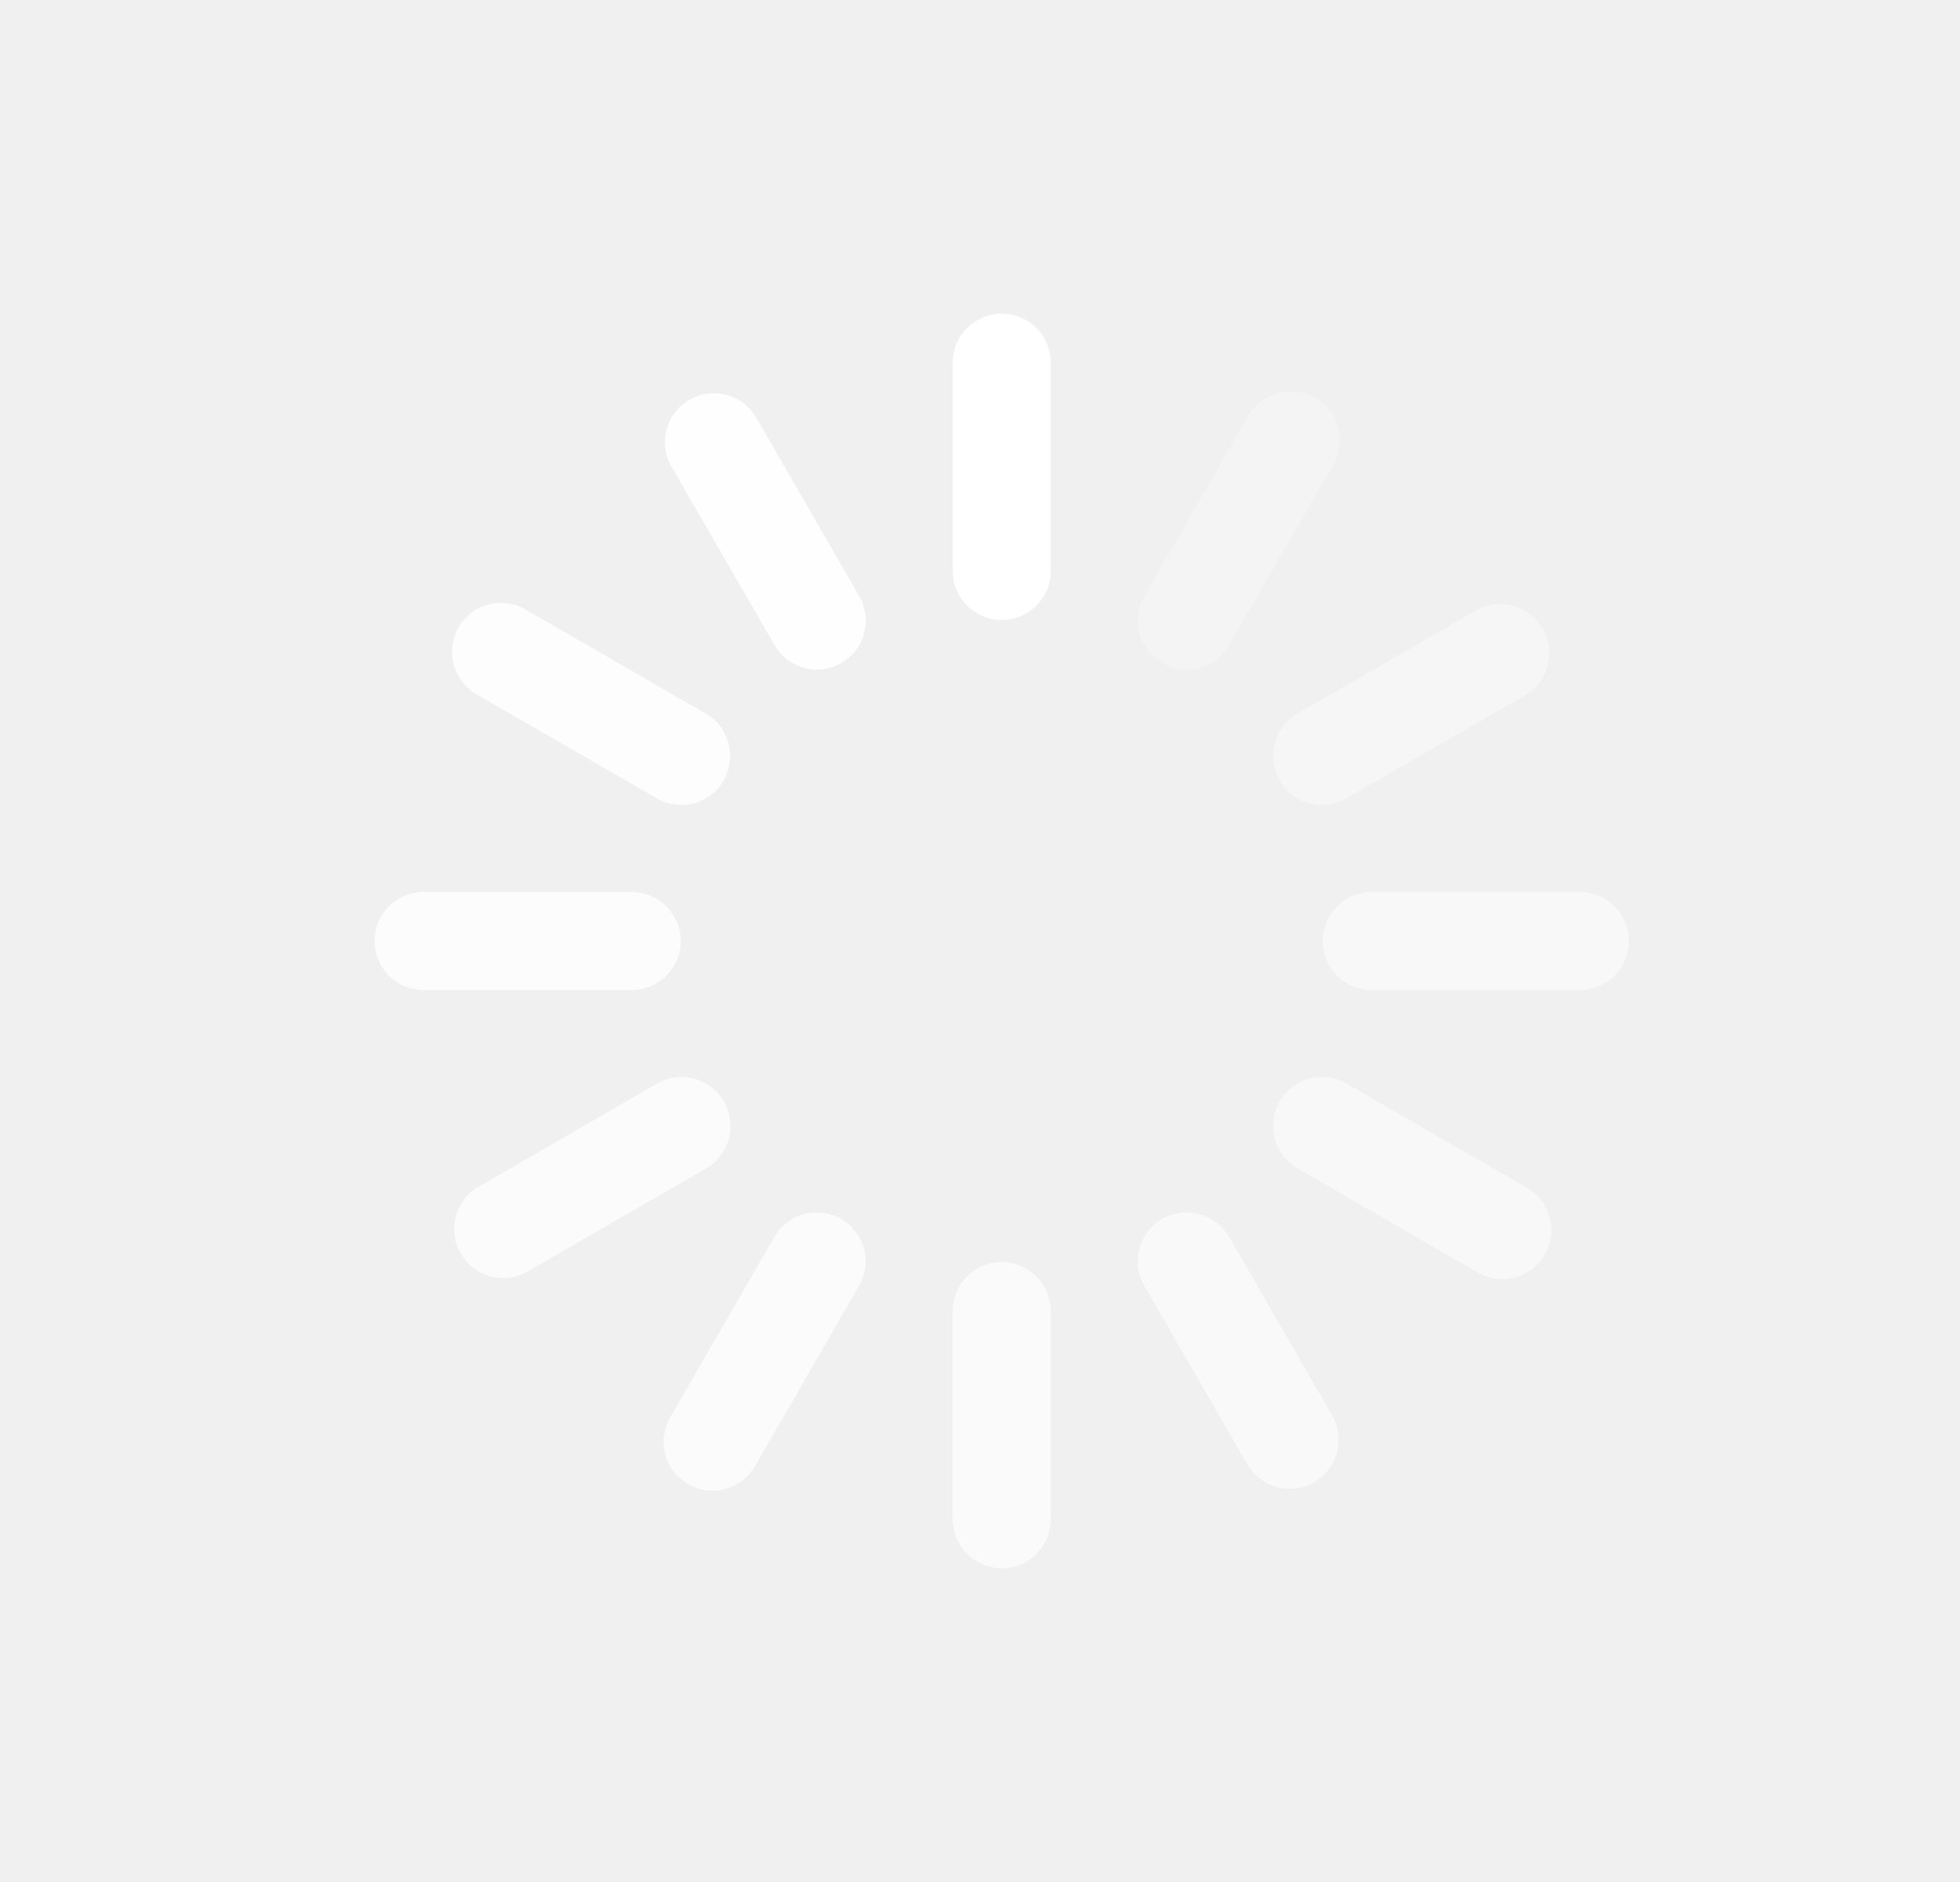
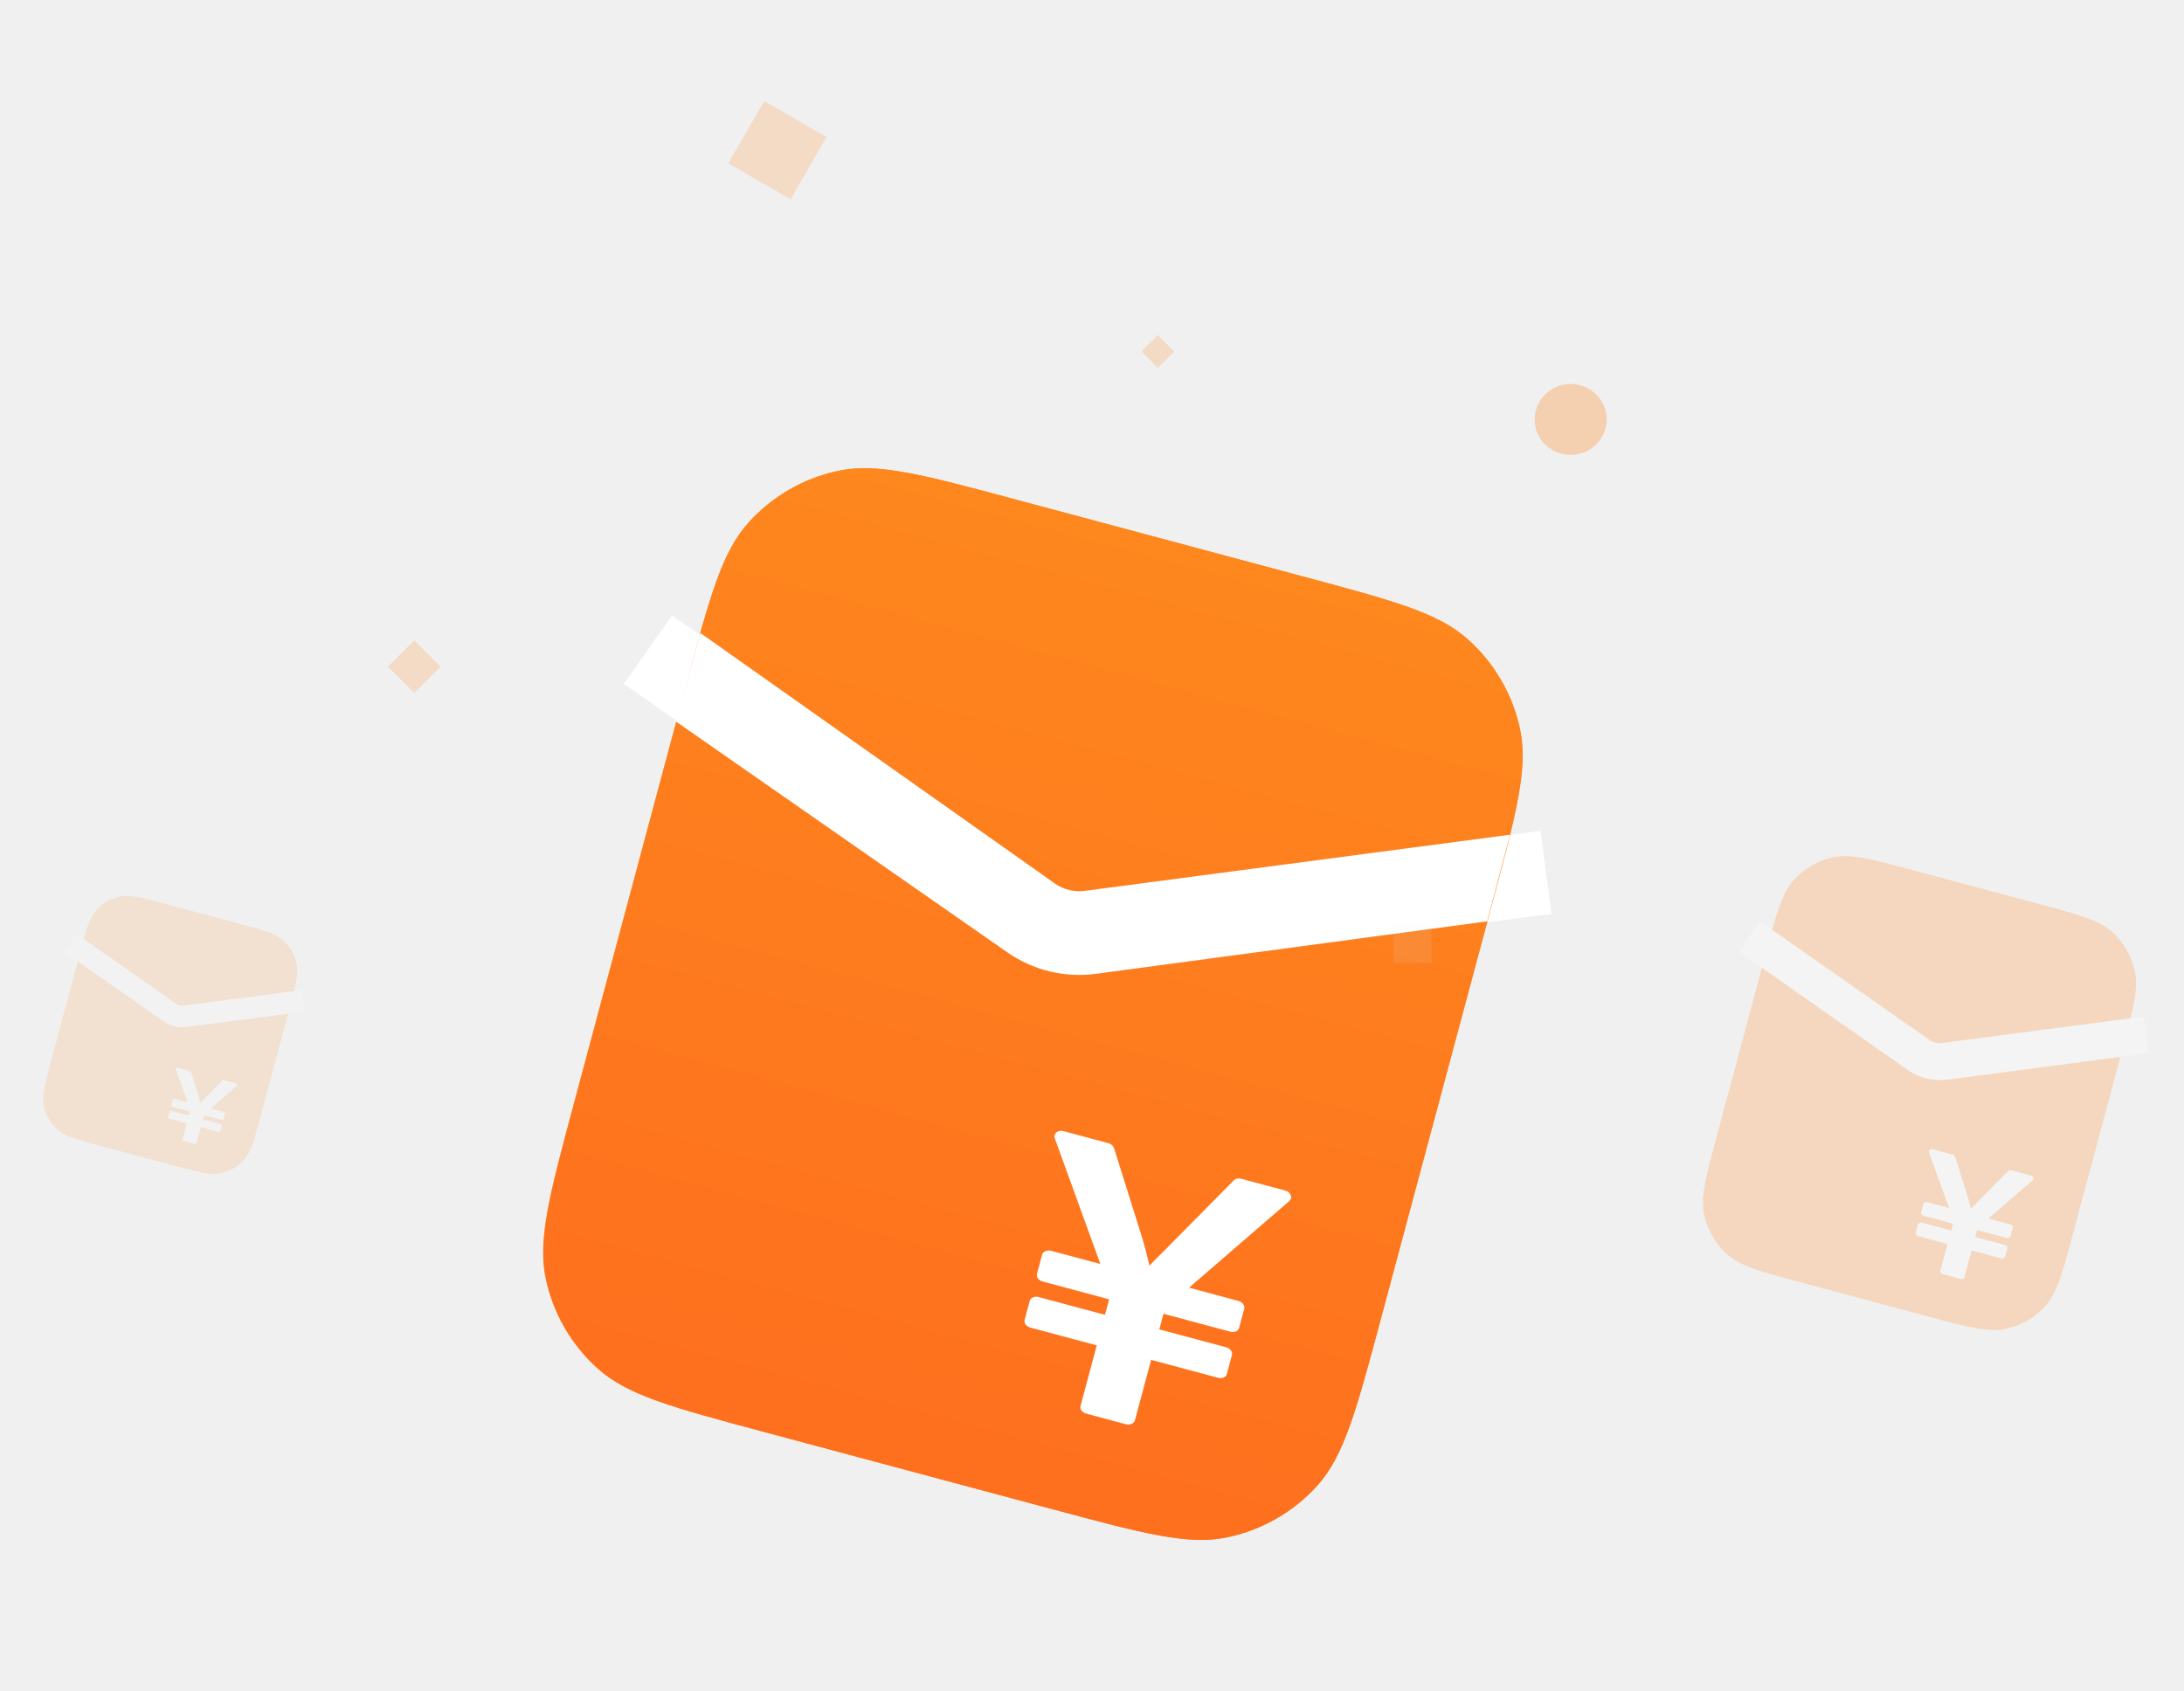
- <svg xmlns="http://www.w3.org/2000/svg" width="25" height="24" viewBox="0 0 25 24" fill="none">
-   <path d="M12.777 7.906C12.612 7.906 12.453 7.84 12.335 7.723C12.218 7.606 12.152 7.447 12.152 7.281V4.625C12.152 4.459 12.218 4.3 12.335 4.183C12.453 4.066 12.612 4 12.777 4C12.943 4 13.102 4.066 13.219 4.183C13.336 4.3 13.402 4.459 13.402 4.625V7.281C13.402 7.627 13.122 7.906 12.777 7.906Z" fill="white" />
-   <path opacity="0.9" d="M10.732 8.455C10.588 8.538 10.418 8.56 10.258 8.518C10.098 8.475 9.962 8.37 9.879 8.227L8.551 5.927C8.477 5.784 8.46 5.619 8.506 5.464C8.551 5.31 8.653 5.179 8.793 5.099C8.932 5.018 9.097 4.994 9.253 5.032C9.409 5.07 9.545 5.167 9.632 5.302L10.96 7.602C11.001 7.673 11.027 7.752 11.038 7.833C11.049 7.914 11.043 7.997 11.022 8.076C11.001 8.155 10.965 8.229 10.915 8.295C10.865 8.36 10.803 8.414 10.732 8.455Z" fill="white" />
-   <path opacity="0.85" d="M9.23 9.953C9.189 10.024 9.135 10.086 9.07 10.136C9.005 10.186 8.93 10.222 8.851 10.244C8.772 10.265 8.689 10.27 8.608 10.259C8.527 10.249 8.448 10.222 8.377 10.181L6.077 8.853C5.934 8.77 5.83 8.634 5.787 8.474C5.744 8.314 5.767 8.143 5.849 8C5.932 7.856 6.069 7.752 6.229 7.709C6.389 7.666 6.559 7.689 6.702 7.772L9.002 9.1C9.3 9.272 9.402 9.655 9.23 9.953Z" fill="white" />
-   <path opacity="0.8" d="M8.683 12C8.683 12.345 8.403 12.625 8.058 12.625H5.402C5.237 12.625 5.078 12.559 4.96 12.442C4.843 12.325 4.777 12.166 4.777 12C4.777 11.834 4.843 11.675 4.96 11.558C5.078 11.441 5.237 11.375 5.402 11.375H8.058C8.404 11.375 8.683 11.655 8.683 12Z" fill="white" />
-   <path opacity="0.75" d="M9.234 14.047C9.316 14.19 9.339 14.361 9.296 14.521C9.253 14.68 9.149 14.817 9.006 14.9L6.706 16.228C6.563 16.302 6.397 16.318 6.243 16.273C6.088 16.228 5.957 16.125 5.877 15.986C5.796 15.847 5.773 15.682 5.811 15.525C5.849 15.369 5.945 15.234 6.081 15.147L8.381 13.819C8.452 13.778 8.53 13.751 8.611 13.74C8.692 13.729 8.775 13.735 8.854 13.756C8.934 13.777 9.008 13.814 9.073 13.864C9.138 13.914 9.193 13.976 9.234 14.047Z" fill="white" />
-   <path opacity="0.7" d="M10.73 15.545C10.801 15.586 10.863 15.641 10.913 15.706C10.963 15.771 10.999 15.845 11.021 15.924C11.042 16.003 11.047 16.086 11.036 16.167C11.025 16.249 10.999 16.327 10.958 16.398L9.63 18.698C9.589 18.769 9.534 18.831 9.469 18.881C9.404 18.931 9.33 18.968 9.25 18.989C9.171 19.01 9.089 19.015 9.007 19.005C8.926 18.994 8.848 18.967 8.777 18.926C8.706 18.885 8.643 18.83 8.594 18.765C8.544 18.7 8.507 18.626 8.486 18.547C8.465 18.468 8.459 18.385 8.47 18.304C8.481 18.222 8.508 18.144 8.549 18.073L9.877 15.773C9.96 15.63 10.096 15.525 10.256 15.483C10.416 15.44 10.586 15.462 10.73 15.545Z" fill="white" />
-   <path opacity="0.65" d="M12.777 16.094C13.122 16.094 13.402 16.374 13.402 16.719V19.375C13.402 19.541 13.336 19.7 13.219 19.817C13.102 19.934 12.943 20 12.777 20C12.612 20 12.453 19.934 12.335 19.817C12.218 19.7 12.152 19.541 12.152 19.375V16.719C12.152 16.373 12.432 16.094 12.777 16.094Z" fill="white" />
-   <path opacity="0.6" d="M14.824 15.545C14.967 15.462 15.137 15.44 15.297 15.483C15.457 15.525 15.594 15.63 15.677 15.773L17.005 18.073C17.079 18.216 17.095 18.381 17.05 18.536C17.005 18.69 16.902 18.821 16.763 18.902C16.623 18.982 16.459 19.006 16.302 18.968C16.146 18.93 16.011 18.833 15.924 18.698L14.596 16.398C14.555 16.327 14.528 16.249 14.517 16.167C14.506 16.086 14.512 16.003 14.533 15.924C14.554 15.845 14.591 15.771 14.64 15.706C14.69 15.641 14.753 15.586 14.824 15.545Z" fill="white" />
-   <path opacity="0.55" d="M16.322 14.047C16.363 13.976 16.418 13.914 16.483 13.864C16.548 13.814 16.622 13.777 16.701 13.756C16.78 13.735 16.863 13.729 16.944 13.74C17.026 13.751 17.104 13.778 17.175 13.819L19.475 15.147C19.546 15.188 19.608 15.242 19.658 15.308C19.708 15.373 19.744 15.447 19.765 15.526C19.787 15.605 19.792 15.688 19.781 15.769C19.771 15.851 19.744 15.929 19.703 16C19.662 16.071 19.607 16.133 19.542 16.183C19.477 16.233 19.403 16.269 19.324 16.291C19.244 16.312 19.162 16.317 19.081 16.306C18.999 16.296 18.921 16.269 18.85 16.228L16.55 14.9C16.407 14.817 16.302 14.68 16.259 14.521C16.217 14.361 16.239 14.19 16.322 14.047Z" fill="white" />
-   <path opacity="0.5" d="M16.871 12C16.871 11.655 17.151 11.375 17.496 11.375H20.152C20.318 11.375 20.477 11.441 20.594 11.558C20.711 11.675 20.777 11.834 20.777 12C20.777 12.166 20.711 12.325 20.594 12.442C20.477 12.559 20.318 12.625 20.152 12.625H17.496C17.414 12.625 17.333 12.609 17.257 12.577C17.181 12.546 17.112 12.5 17.054 12.442C16.996 12.384 16.95 12.315 16.919 12.239C16.887 12.163 16.871 12.082 16.871 12Z" fill="white" />
-   <path opacity="0.4" d="M16.322 9.953C16.239 9.81 16.217 9.64 16.259 9.48C16.302 9.32 16.407 9.183 16.55 9.1L18.85 7.772C18.993 7.698 19.158 7.682 19.313 7.727C19.467 7.772 19.598 7.875 19.678 8.014C19.759 8.153 19.783 8.318 19.745 8.475C19.707 8.631 19.61 8.766 19.475 8.853L17.175 10.181C17.104 10.222 17.026 10.249 16.944 10.26C16.863 10.271 16.78 10.265 16.701 10.244C16.622 10.223 16.548 10.186 16.483 10.136C16.418 10.086 16.363 10.024 16.322 9.953Z" fill="white" />
-   <path opacity="0.3" d="M14.824 8.455C14.753 8.414 14.69 8.359 14.64 8.294C14.591 8.229 14.554 8.155 14.533 8.076C14.512 7.997 14.506 7.914 14.517 7.833C14.528 7.751 14.555 7.673 14.596 7.602L15.924 5.302C16.007 5.159 16.143 5.054 16.303 5.011C16.463 4.969 16.633 4.991 16.777 5.074C16.92 5.157 17.025 5.293 17.067 5.453C17.11 5.613 17.088 5.784 17.005 5.927L15.677 8.227C15.594 8.37 15.457 8.475 15.297 8.517C15.137 8.56 14.967 8.538 14.824 8.455Z" fill="white" />
+ <svg xmlns="http://www.w3.org/2000/svg" width="93" height="72" viewBox="0 0 93 72" fill="none">
+   <path d="M29.172 29.317C30.206 25.459 30.722 23.531 31.868 22.258C32.876 21.139 34.212 20.367 35.685 20.054C37.36 19.699 39.288 20.215 43.146 21.249L55.454 24.547C59.312 25.581 61.24 26.097 62.51 27.242C63.63 28.249 64.403 29.586 64.716 31.059C65.069 32.734 64.552 34.662 63.519 38.52L58.779 56.208C57.745 60.065 57.229 61.993 56.086 63.267C55.078 64.387 53.74 65.158 52.266 65.47C50.595 65.827 48.666 65.31 44.809 64.276L32.5 60.978C28.643 59.945 26.714 59.428 25.442 58.282C24.323 57.275 23.551 55.938 23.238 54.466C22.882 52.79 23.399 50.862 24.433 47.005L29.172 29.317Z" fill="#FE871E" />
+   <path d="M66.064 38.922L46.643 41.477C45.316 41.651 43.973 41.321 42.878 40.553L26.571 29.13L28.616 26.208L44.922 37.635C45.288 37.891 45.737 38.001 46.18 37.942L65.597 35.386L66.064 38.922Z" fill="white" />
+   <path d="M47.943 60.66L46.256 60.208C46.176 60.188 46.105 60.143 46.054 60.08C46.03 60.052 46.014 60.019 46.006 59.983C45.998 59.948 45.999 59.911 46.009 59.876L46.699 57.3L43.875 56.543C43.795 56.524 43.724 56.479 43.673 56.415C43.65 56.387 43.633 56.354 43.625 56.318C43.618 56.283 43.618 56.246 43.628 56.211L43.843 55.408C43.861 55.34 43.905 55.288 43.983 55.258C44.059 55.224 44.144 55.218 44.224 55.241L47.048 55.998L47.225 55.337L44.401 54.58C44.321 54.561 44.25 54.516 44.199 54.452C44.175 54.424 44.159 54.39 44.151 54.354C44.143 54.318 44.145 54.28 44.155 54.244L44.372 53.435C44.39 53.366 44.433 53.319 44.511 53.288C44.587 53.254 44.672 53.248 44.752 53.271L46.852 53.834L44.91 48.478C44.895 48.435 44.893 48.388 44.905 48.344C44.917 48.3 44.942 48.26 44.977 48.23C45.02 48.197 45.071 48.175 45.125 48.165C45.179 48.156 45.234 48.16 45.286 48.176L47.187 48.686C47.315 48.72 47.395 48.793 47.435 48.904L48.654 52.785C48.725 53.018 48.824 53.392 48.944 53.907C49.039 53.8 49.187 53.648 49.383 53.456C49.581 53.266 49.71 53.13 49.782 53.054L52.531 50.276C52.608 50.194 52.718 50.168 52.856 50.205L54.73 50.707C54.84 50.736 54.918 50.802 54.957 50.904C55.001 50.99 54.978 51.072 54.903 51.148L50.628 54.842L52.732 55.406C52.813 55.426 52.883 55.474 52.932 55.541C52.955 55.568 52.971 55.599 52.979 55.634C52.987 55.668 52.987 55.703 52.979 55.738L52.761 56.55C52.753 56.586 52.735 56.619 52.711 56.646C52.686 56.672 52.655 56.693 52.62 56.705C52.544 56.735 52.46 56.739 52.382 56.715L49.54 55.953L49.362 56.618L52.207 57.38C52.287 57.399 52.358 57.446 52.408 57.511C52.431 57.539 52.447 57.571 52.455 57.606C52.463 57.641 52.462 57.677 52.454 57.712L52.239 58.514C52.23 58.55 52.212 58.582 52.188 58.609C52.163 58.636 52.132 58.657 52.098 58.669C52.022 58.699 51.937 58.702 51.859 58.678L49.014 57.916L48.324 60.492C48.306 60.561 48.256 60.607 48.185 60.639C48.11 60.676 48.023 60.683 47.943 60.66Z" fill="white" />
+   <ellipse opacity="0.3" cx="66.882" cy="17.865" rx="1.534" ry="1.511" fill="#FE871E" />
+   <g opacity="0.24">
+     <path d="M75.19 40.607C75.647 38.901 75.876 38.048 76.382 37.485C76.828 36.99 77.419 36.649 78.07 36.51C78.811 36.353 79.664 36.581 81.37 37.038L86.814 38.497C88.52 38.954 89.373 39.183 89.935 39.689C90.43 40.135 90.772 40.726 90.911 41.378C91.067 42.118 90.838 42.971 90.381 44.677L88.285 52.5C87.828 54.206 87.599 55.059 87.094 55.623C86.648 56.118 86.056 56.459 85.404 56.597C84.665 56.755 83.812 56.526 82.106 56.069L76.662 54.61C74.956 54.153 74.103 53.925 73.54 53.418C73.045 52.972 72.704 52.381 72.566 51.73C72.408 50.989 72.637 50.136 73.094 48.43L75.19 40.607Z" fill="#FE871E" />
+     <path d="M91.503 44.855L82.913 45.985C82.326 46.062 81.732 45.916 81.248 45.577L74.035 40.524L74.94 39.232L82.152 44.286C82.314 44.4 82.512 44.448 82.708 44.422L91.296 43.292L91.503 44.855Z" fill="white" />
+     <path d="M83.482 54.469L82.736 54.269C82.7 54.261 82.669 54.241 82.646 54.213C82.636 54.2 82.629 54.186 82.625 54.17C82.622 54.154 82.622 54.138 82.626 54.123L82.931 52.983L81.683 52.648C81.647 52.64 81.616 52.62 81.593 52.592C81.583 52.58 81.576 52.565 81.572 52.549C81.569 52.534 81.569 52.517 81.573 52.502L81.668 52.147C81.677 52.116 81.696 52.094 81.73 52.08C81.764 52.065 81.802 52.063 81.837 52.073L83.086 52.407L83.164 52.115L81.915 51.78C81.88 51.772 81.849 51.752 81.826 51.724C81.815 51.711 81.808 51.696 81.805 51.68C81.801 51.664 81.802 51.648 81.806 51.632L81.902 51.274C81.91 51.244 81.929 51.222 81.964 51.209C81.997 51.194 82.035 51.191 82.07 51.202L82.999 51.45L82.14 49.082C82.134 49.062 82.133 49.042 82.138 49.022C82.143 49.003 82.154 48.985 82.17 48.972C82.189 48.957 82.211 48.947 82.235 48.943C82.259 48.939 82.284 48.941 82.307 48.948L83.147 49.173C83.204 49.189 83.239 49.221 83.257 49.27L83.796 50.986C83.828 51.09 83.871 51.255 83.924 51.483C83.967 51.435 84.032 51.368 84.118 51.283C84.206 51.199 84.263 51.139 84.295 51.105L85.511 49.877C85.545 49.84 85.594 49.829 85.655 49.845L86.483 50.067C86.532 50.08 86.567 50.109 86.584 50.155C86.603 50.193 86.593 50.229 86.56 50.263L84.669 51.896L85.6 52.146C85.635 52.155 85.667 52.176 85.688 52.205C85.698 52.217 85.705 52.231 85.709 52.246C85.713 52.262 85.713 52.277 85.709 52.292L85.613 52.652C85.609 52.668 85.601 52.682 85.59 52.694C85.579 52.706 85.566 52.715 85.55 52.72C85.517 52.733 85.48 52.735 85.445 52.724L84.188 52.388L84.109 52.682L85.368 53.019C85.403 53.027 85.434 53.048 85.457 53.077C85.467 53.089 85.474 53.103 85.477 53.119C85.481 53.134 85.481 53.15 85.477 53.166L85.382 53.521C85.378 53.536 85.37 53.551 85.359 53.562C85.348 53.574 85.335 53.583 85.319 53.589C85.286 53.602 85.248 53.604 85.214 53.593L83.956 53.256L83.65 54.395C83.642 54.426 83.62 54.446 83.589 54.461C83.555 54.477 83.517 54.48 83.482 54.469Z" fill="white" />
+   </g>
+   <g opacity="0.15">
+     <path d="M3.41 40.589C3.678 39.589 3.812 39.089 4.109 38.758C4.37 38.468 4.717 38.268 5.099 38.187C5.533 38.095 6.034 38.229 7.034 38.497L10.226 39.352C11.227 39.62 11.727 39.754 12.056 40.051C12.347 40.312 12.547 40.659 12.629 41.041C12.72 41.475 12.586 41.976 12.318 42.976L11.089 47.564C10.821 48.564 10.687 49.064 10.39 49.395C10.129 49.685 9.782 49.885 9.4 49.966C8.966 50.058 8.466 49.924 7.465 49.656L4.273 48.801C3.273 48.533 2.772 48.399 2.442 48.102C2.152 47.84 1.952 47.494 1.871 47.112C1.779 46.677 1.913 46.177 2.181 45.177L3.41 40.589Z" fill="#FE871E" />
+     <path d="M12.982 43.081L7.945 43.743C7.601 43.788 7.253 43.703 6.969 43.504L2.739 40.541L3.27 39.783L7.499 42.747C7.594 42.813 7.71 42.842 7.825 42.827L12.861 42.164L12.982 43.081Z" fill="white" />
+     <path d="M8.274 48.718L7.837 48.601C7.816 48.596 7.798 48.584 7.784 48.568C7.778 48.561 7.774 48.552 7.772 48.543C7.77 48.534 7.77 48.524 7.773 48.515L7.952 47.847L7.219 47.651C7.199 47.645 7.18 47.634 7.167 47.617C7.161 47.61 7.157 47.602 7.154 47.592C7.152 47.583 7.153 47.574 7.155 47.564L7.211 47.356C7.216 47.338 7.227 47.325 7.247 47.317C7.267 47.309 7.289 47.307 7.31 47.313L8.042 47.509L8.088 47.338L7.356 47.141C7.335 47.136 7.317 47.125 7.303 47.108C7.297 47.101 7.293 47.092 7.291 47.083C7.289 47.073 7.289 47.064 7.292 47.054L7.348 46.844C7.353 46.827 7.364 46.814 7.384 46.806C7.404 46.798 7.426 46.796 7.447 46.802L7.991 46.948L7.488 45.559C7.484 45.548 7.483 45.535 7.486 45.524C7.489 45.513 7.496 45.502 7.505 45.495C7.516 45.486 7.529 45.48 7.543 45.478C7.557 45.475 7.572 45.476 7.585 45.481L8.078 45.613C8.111 45.622 8.132 45.641 8.143 45.669L8.459 46.676C8.477 46.736 8.503 46.833 8.534 46.967C8.559 46.939 8.597 46.9 8.648 46.85C8.699 46.801 8.732 46.766 8.751 46.746L9.464 46.025C9.484 46.004 9.513 45.997 9.549 46.007L10.034 46.137C10.063 46.145 10.083 46.161 10.093 46.188C10.105 46.21 10.099 46.232 10.079 46.251L8.971 47.209L9.516 47.356C9.537 47.361 9.556 47.373 9.568 47.391C9.574 47.398 9.578 47.406 9.58 47.415C9.582 47.424 9.582 47.433 9.58 47.442L9.524 47.653C9.522 47.662 9.517 47.67 9.511 47.677C9.504 47.684 9.496 47.689 9.487 47.693C9.468 47.7 9.446 47.701 9.425 47.695L8.689 47.498L8.642 47.67L9.38 47.868C9.401 47.873 9.419 47.885 9.432 47.902C9.438 47.909 9.442 47.917 9.444 47.926C9.447 47.935 9.446 47.945 9.444 47.954L9.388 48.162C9.386 48.171 9.382 48.179 9.375 48.186C9.369 48.193 9.361 48.199 9.352 48.202C9.332 48.21 9.31 48.211 9.29 48.204L8.552 48.007L8.373 48.675C8.368 48.693 8.356 48.705 8.337 48.713C8.318 48.722 8.295 48.724 8.274 48.718Z" fill="white" />
+   </g>
+   <path d="M29.188 29.317C30.221 25.459 30.738 23.531 31.884 22.258C32.891 21.139 34.227 20.367 35.7 20.054C37.375 19.699 39.304 20.215 43.161 21.249L55.47 24.547C59.327 25.581 61.256 26.097 62.525 27.242C63.646 28.249 64.418 29.586 64.732 31.059C65.084 32.734 64.568 34.662 63.534 38.52L58.795 56.208C57.761 60.065 57.244 61.993 56.102 63.267C55.093 64.387 53.756 65.158 52.282 65.47C50.61 65.827 48.682 65.31 44.824 64.276L32.516 60.978C28.659 59.945 26.73 59.428 25.457 58.282C24.338 57.275 23.567 55.938 23.254 54.466C22.898 52.79 23.415 50.862 24.448 47.005L29.188 29.317Z" fill="url(#paint0_linear)" />
+   <path d="M63.33 39.239L46.65 41.477C45.323 41.651 43.98 41.321 42.885 40.553L28.784 30.729L29.827 26.962L44.929 37.635C45.295 37.891 45.744 38.001 46.187 37.942L64.299 35.551L63.33 39.239Z" fill="white" />
+   <path d="M47.947 60.66L46.26 60.208C46.18 60.188 46.109 60.143 46.058 60.08C46.034 60.052 46.018 60.019 46.01 59.983C46.002 59.948 46.003 59.911 46.013 59.876L46.703 57.3L43.879 56.543C43.799 56.524 43.728 56.479 43.677 56.415C43.654 56.387 43.637 56.354 43.629 56.318C43.621 56.283 43.622 56.246 43.632 56.211L43.847 55.408C43.865 55.34 43.909 55.288 43.987 55.258C44.063 55.224 44.148 55.218 44.228 55.241L47.052 55.998L47.229 55.337L44.405 54.58C44.325 54.561 44.254 54.516 44.203 54.452C44.179 54.424 44.163 54.39 44.155 54.354C44.147 54.318 44.149 54.28 44.159 54.244L44.376 53.435C44.394 53.366 44.437 53.319 44.515 53.288C44.591 53.254 44.676 53.248 44.756 53.271L46.856 53.834L44.914 48.478C44.899 48.435 44.897 48.388 44.909 48.344C44.921 48.3 44.946 48.26 44.98 48.23C45.024 48.197 45.075 48.175 45.129 48.165C45.183 48.156 45.238 48.16 45.29 48.176L47.191 48.686C47.319 48.72 47.399 48.793 47.439 48.904L48.658 52.785C48.729 53.018 48.828 53.392 48.948 53.907C49.043 53.8 49.191 53.648 49.386 53.456C49.585 53.266 49.714 53.13 49.786 53.054L52.534 50.276C52.612 50.194 52.722 50.168 52.86 50.205L54.733 50.707C54.844 50.736 54.922 50.802 54.961 50.904C55.005 50.99 54.982 51.072 54.907 51.148L50.632 54.842L52.736 55.406C52.816 55.426 52.887 55.474 52.936 55.541C52.959 55.568 52.975 55.599 52.983 55.634C52.991 55.668 52.991 55.703 52.983 55.738L52.765 56.55C52.757 56.586 52.739 56.619 52.715 56.646C52.69 56.672 52.659 56.693 52.624 56.705C52.548 56.735 52.464 56.739 52.386 56.715L49.544 55.953L49.366 56.618L52.211 57.38C52.291 57.399 52.362 57.446 52.412 57.511C52.435 57.539 52.451 57.571 52.459 57.606C52.467 57.641 52.466 57.677 52.458 57.712L52.243 58.514C52.234 58.55 52.216 58.582 52.192 58.609C52.167 58.636 52.136 58.657 52.102 58.669C52.026 58.699 51.941 58.702 51.863 58.678L49.018 57.916L48.328 60.492C48.309 60.561 48.26 60.607 48.189 60.639C48.114 60.676 48.028 60.683 47.947 60.66Z" fill="white" />
+   <rect opacity="0.2" x="31.012" y="6.956" width="3.063" height="3.063" transform="rotate(-60 31.0117 6.95581)" fill="#FF881F" />
+   <rect opacity="0.2" x="16.52" y="28.395" width="1.584" height="1.584" transform="rotate(-45 16.5195 28.3945)" fill="#FF881F" />
+   <rect opacity="0.1" x="59.336" y="39.402" width="1.613" height="1.613" fill="#D2ECFF" />
+   <rect opacity="0.21" x="49.305" y="14.27" width="0.99" height="0.99" transform="rotate(45 49.3047 14.2698)" fill="#FF881F" />
+   <defs>
+     <linearGradient id="paint0_linear" x1="49.314" y1="22.897" x2="38.668" y2="62.627" gradientUnits="userSpaceOnUse">
+       <stop stop-color="#FE871E" />
+       <stop offset="1" stop-color="#FE6F1E" />
+     </linearGradient>
+   </defs>
</svg>
